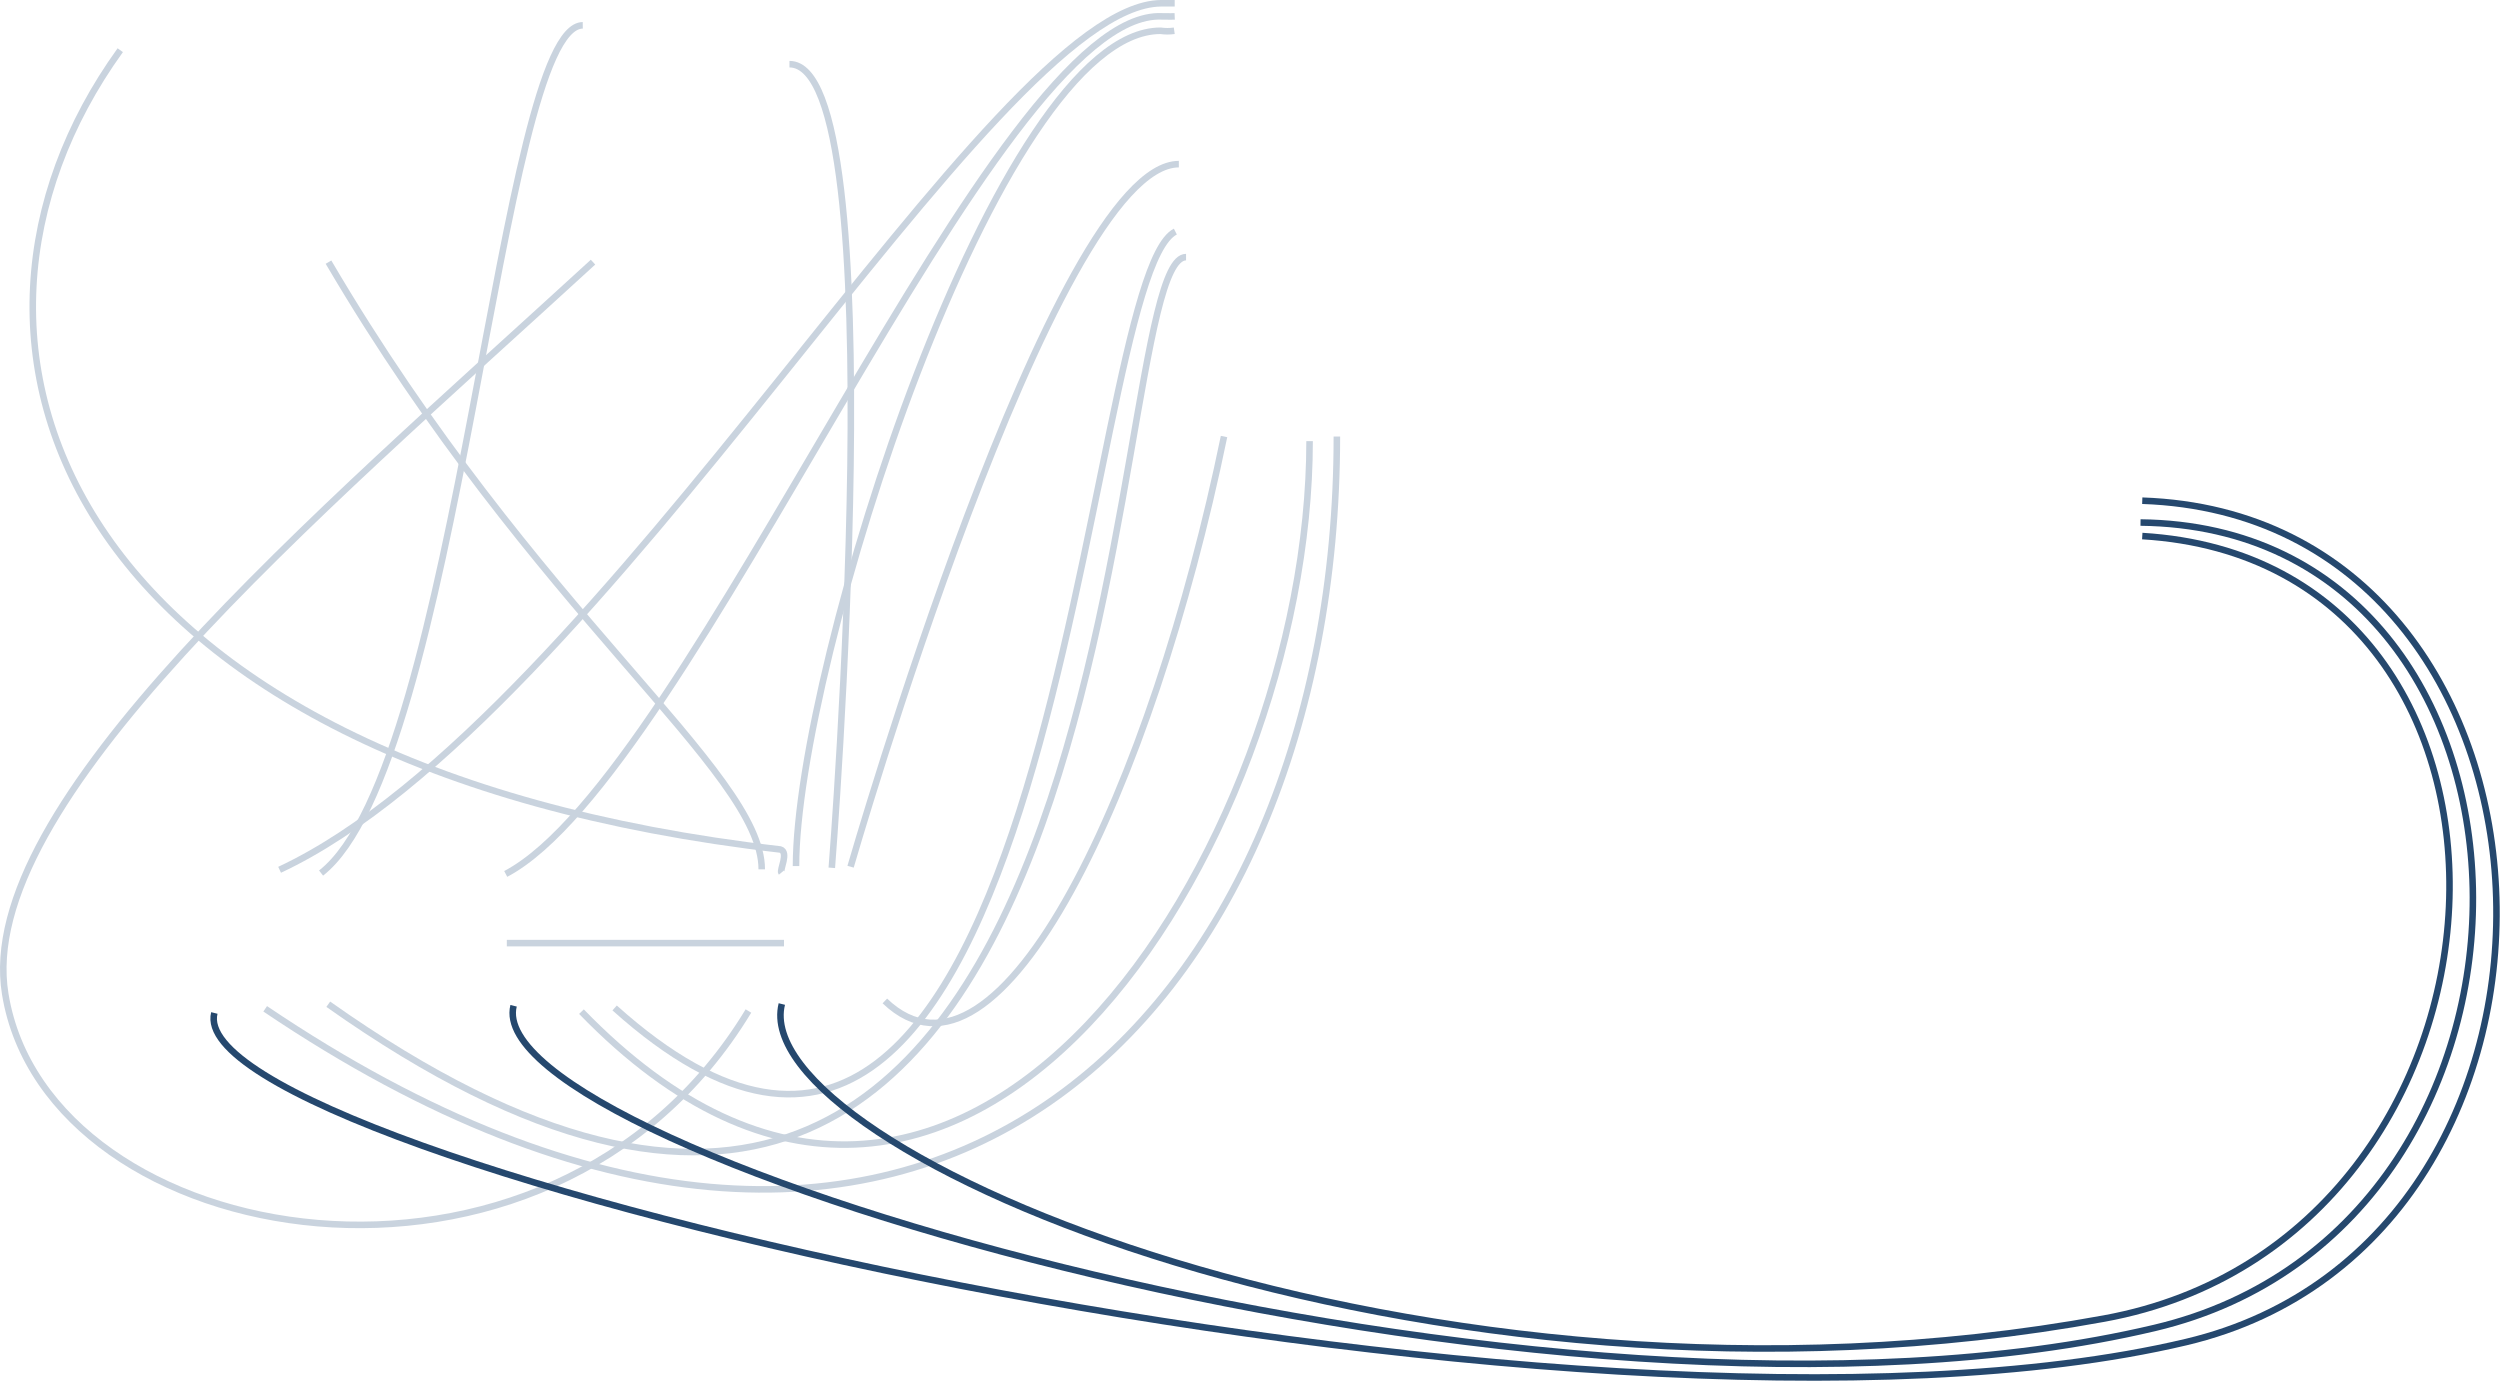
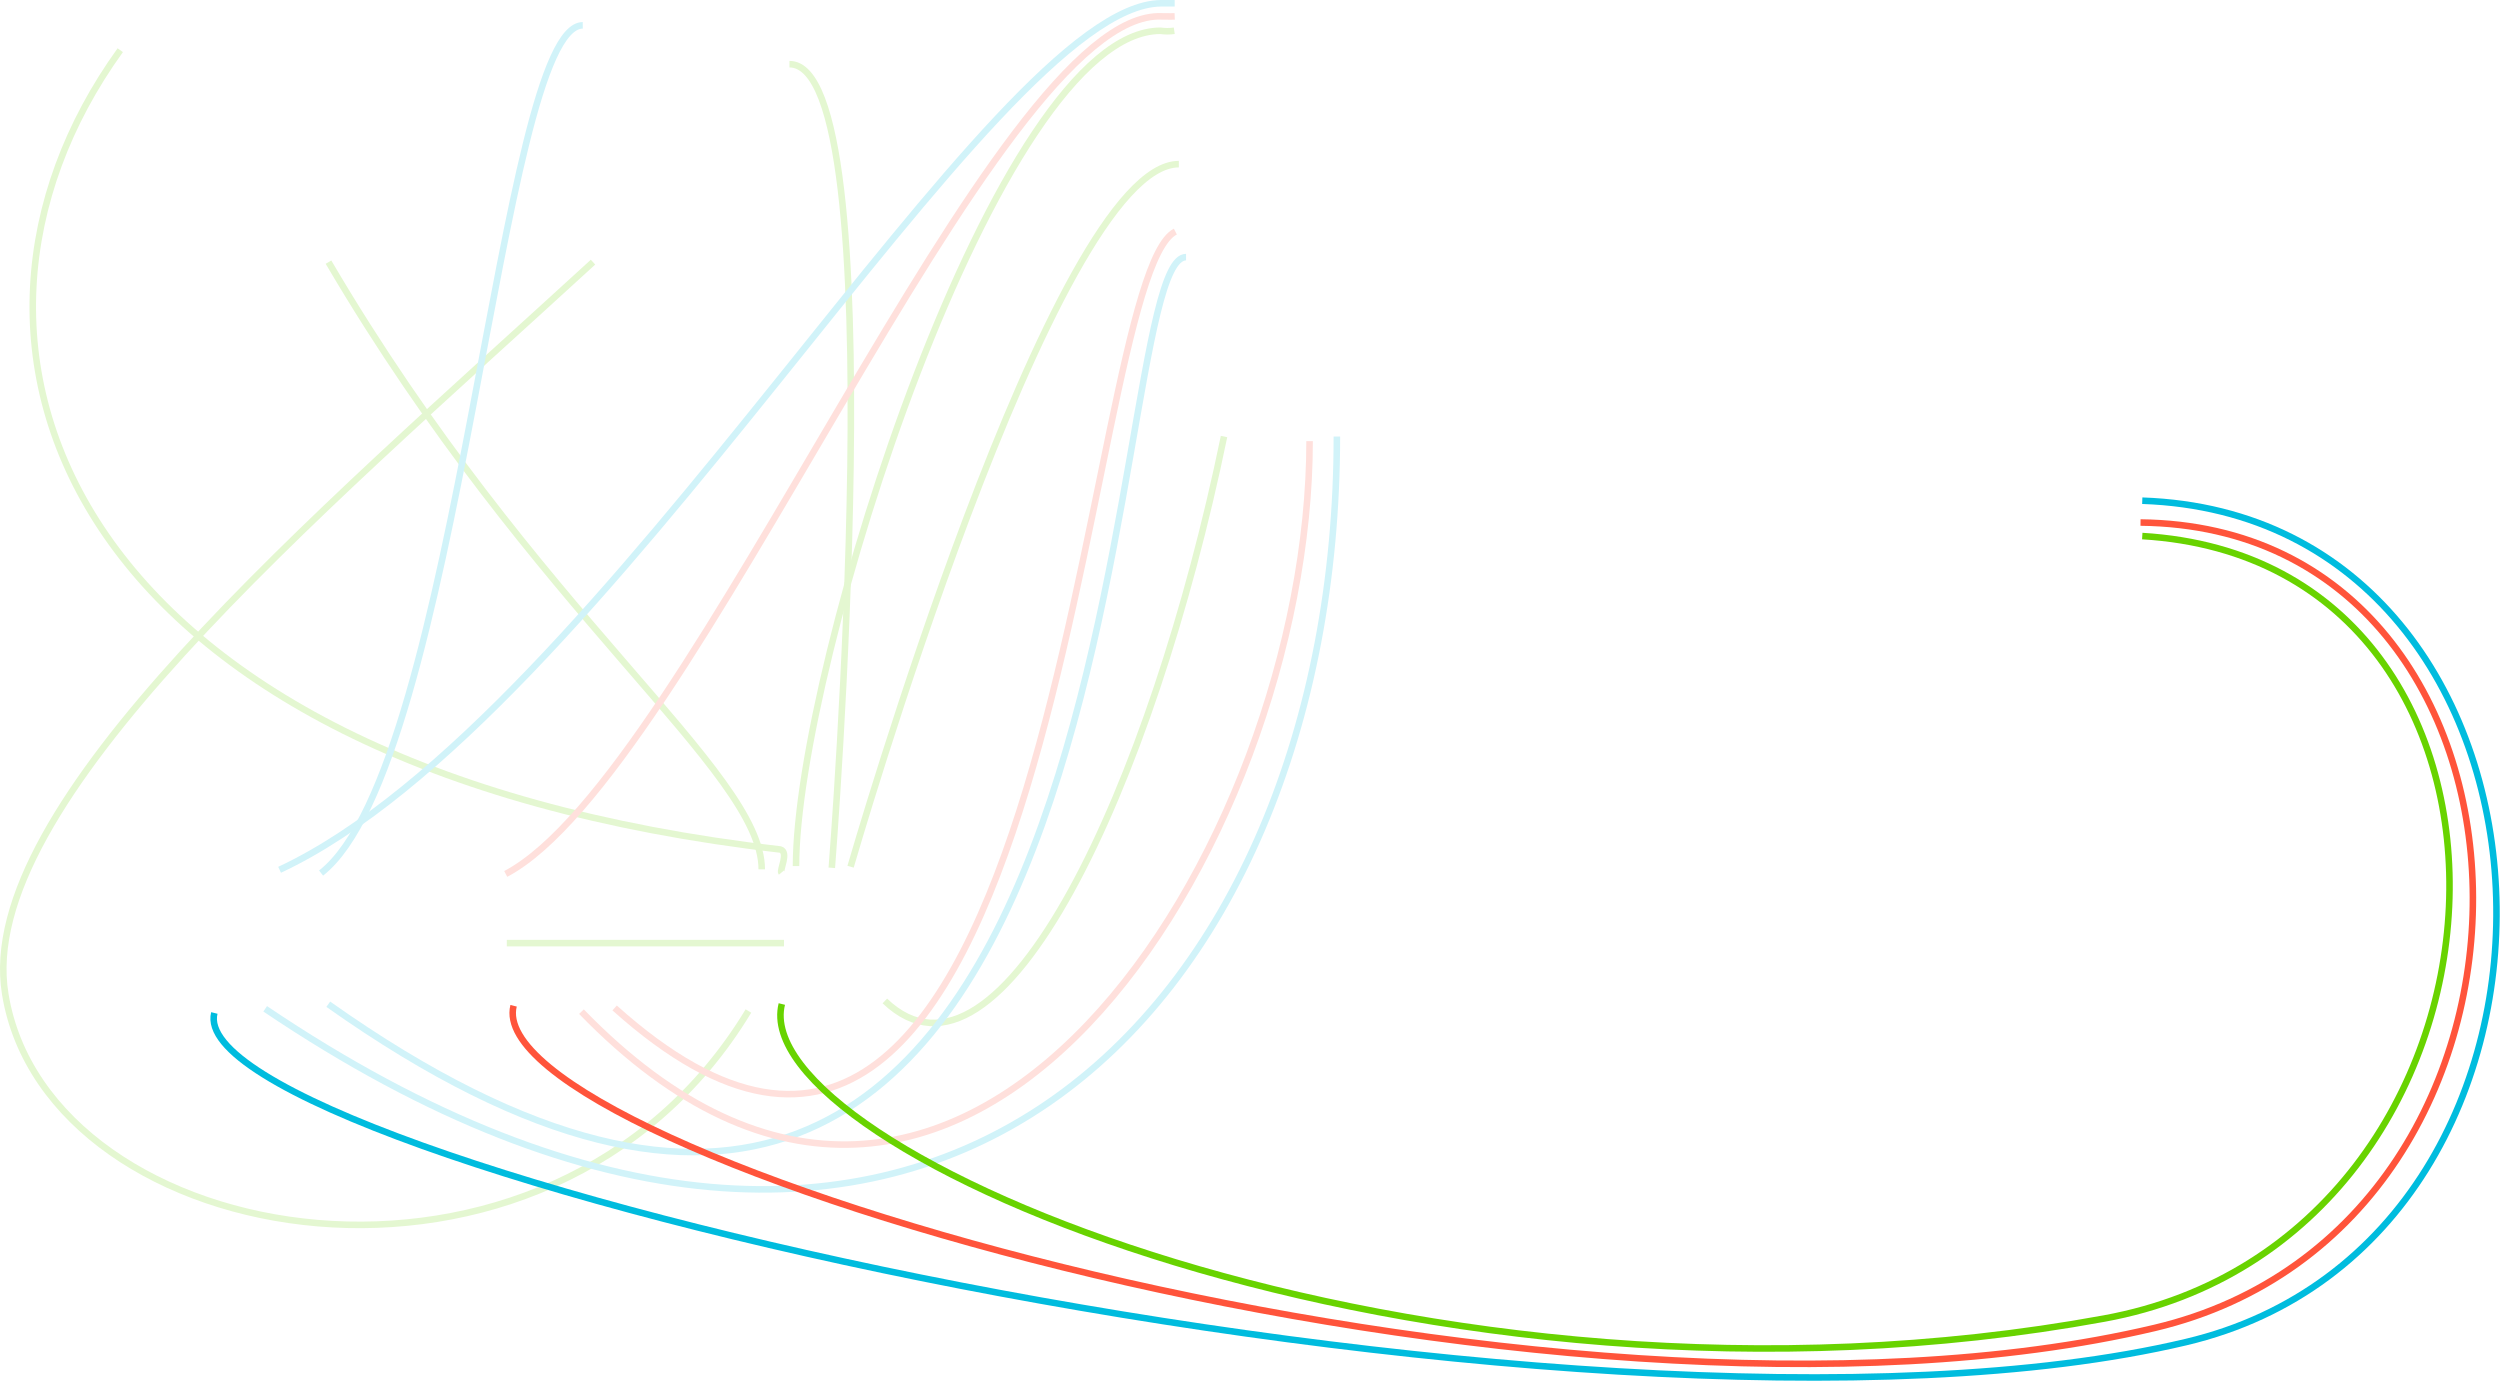
<svg xmlns="http://www.w3.org/2000/svg" version="1.1" id="Layer_1" x="0px" y="0px" viewBox="0 0 1145.4 632.7" style="enable-background:new 0 0 1145.4 632.7;" xml:space="preserve">
  <style type="text/css">
- 	.st0{fill:none;stroke:#C9D3DE;stroke-width:3;}
- 	.st1{fill:none;stroke:#25486E;stroke-width:3;}
+ 	.st0{fill:none;stroke:#E4F7D1;stroke-width:3;}
+ 	.st1{fill:none;stroke:#D1F3F9;stroke-width:3;}
+ 	.st2{fill:none;stroke:#FFE0DC;stroke-width:3;}
+ 	.st3{fill:none;stroke:#68D300;stroke-width:3;}
+ 	.st4{fill:none;stroke:#00BCDE;stroke-width:3;}
+ 	.st5{fill:none;stroke:#FF543B;stroke-width:3;}
</style>
  <line id="Line_1" class="st0" x1="232.2" y1="432.1" x2="359.2" y2="432.1" />
-   <path id="Path_83" class="st0" d="M231.7,400.4C317.3,355.3,455.5,3.8,532.4,7.5c3,0.1,5.8,0,5.8,0" />
-   <path id="Path_94" class="st0" d="M538.5,106.1c-44.2,22.5-52.1,539.7-256.9,355.7" />
-   <path id="Path_109" class="st0" d="M600,202.1c0,184.7-159.8,440.8-333.6,261.4" />
  <path id="Path_82" class="st0" d="M538,14.1c-2.1,0.3-4.2,0.3-6.3,0c-74.7,0-167,291.2-167,382.7" />
  <path id="Path_70" class="st0" d="M358,399.8c-0.9-1.1,3.6-9.4-0.5-10.6C27.9,351.3-41.5,156.9,55.1,23" />
  <path id="Path_96" class="st0" d="M389.7,397.1c0,0,92.8-321.9,150.4-321.9" />
  <path id="Path_98" class="st0" d="M361.7,29.4c48.7,0,19.4,368.2,19.4,368.2" />
  <path id="Path_111" class="st0" d="M271.7,120.1C143.1,238-11.7,368.7,2.4,455.4c19.2,118.4,249.1,159,340.5,7.8" />
  <path id="Path_112" class="st0" d="M560.8,200c-32.9,159.7-102.3,309.4-155.4,258.6" />
  <path id="Path_90" class="st0" d="M150.5,120.1C244.9,280.8,349,353.3,349,398.3" />
-   <path id="Path_84" class="st0" d="M538.2,1.5c0,0-3.1,0-6.3,0c-77.4,0.8-255.2,327.5-403.8,397" />
-   <path id="Path_95" class="st0" d="M150.4,460.1c377.5,267.2,352.1-342.3,393-342.3" />
-   <path id="Path_110" class="st0" d="M612.5,200c0,261.6-189.7,465.6-491,262.2" />
-   <path id="Path_97" class="st0" d="M267,11.6c-38,0.3-56.7,339-119.9,388.4" />
-   <path id="Path_102" class="st1" d="M235.3,460.8c-16.5,66.5,475.5,213.1,751.9,147.6c199.5-47.2,191.3-366.8-6.5-369" />
-   <path id="Path_103" class="st1" d="M358.2,460c-16.5,66.5,295.2,201.1,605.9,144.1c201-36.8,214.4-346.7,17.4-358.5" />
-   <path id="Path_101" class="st1" d="M98.2,464.1c-16.5,66.5,626.9,216.3,903.3,150.8c199.5-47.2,185.9-378.4-20-385.5" />
+   <path id="Path_84" class="st1" d="M538.2,1.5c0,0-3.1,0-6.3,0c-77.4,0.8-255.2,327.5-403.8,397" />
+   <path id="Path_95" class="st1" d="M150.4,460.1c377.5,267.2,352.1-342.3,393-342.3" />
+   <path id="Path_110" class="st1" d="M612.5,200c0,261.6-189.7,465.6-491,262.2" />
+   <path id="Path_97" class="st1" d="M267,11.6c-38,0.3-56.7,339-119.9,388.4" />
+   <path id="Path_83" class="st2" d="M231.7,400.4C317.3,355.3,455.5,3.8,532.4,7.5c3,0.1,5.8,0,5.8,0" />
+   <path id="Path_94" class="st2" d="M538.5,106.1c-44.2,22.5-52.1,539.7-256.9,355.7" />
+   <path id="Path_109" class="st2" d="M600,202.1c0,184.7-159.8,440.8-333.6,261.4" />
+   <path id="Path_103" class="st3" d="M358.2,460c-16.5,66.5,295.2,201.1,605.9,144.1c201-36.8,214.4-346.7,17.4-358.5" />
+   <path id="Path_101" class="st4" d="M98.2,464.1c-16.5,66.5,626.9,216.3,903.3,150.8c199.5-47.2,185.9-378.4-20-385.5" />
+   <path id="Path_102" class="st5" d="M235.3,460.8c-16.5,66.5,475.5,213.1,751.9,147.6c199.5-47.2,191.3-366.8-6.5-369" />
</svg>
